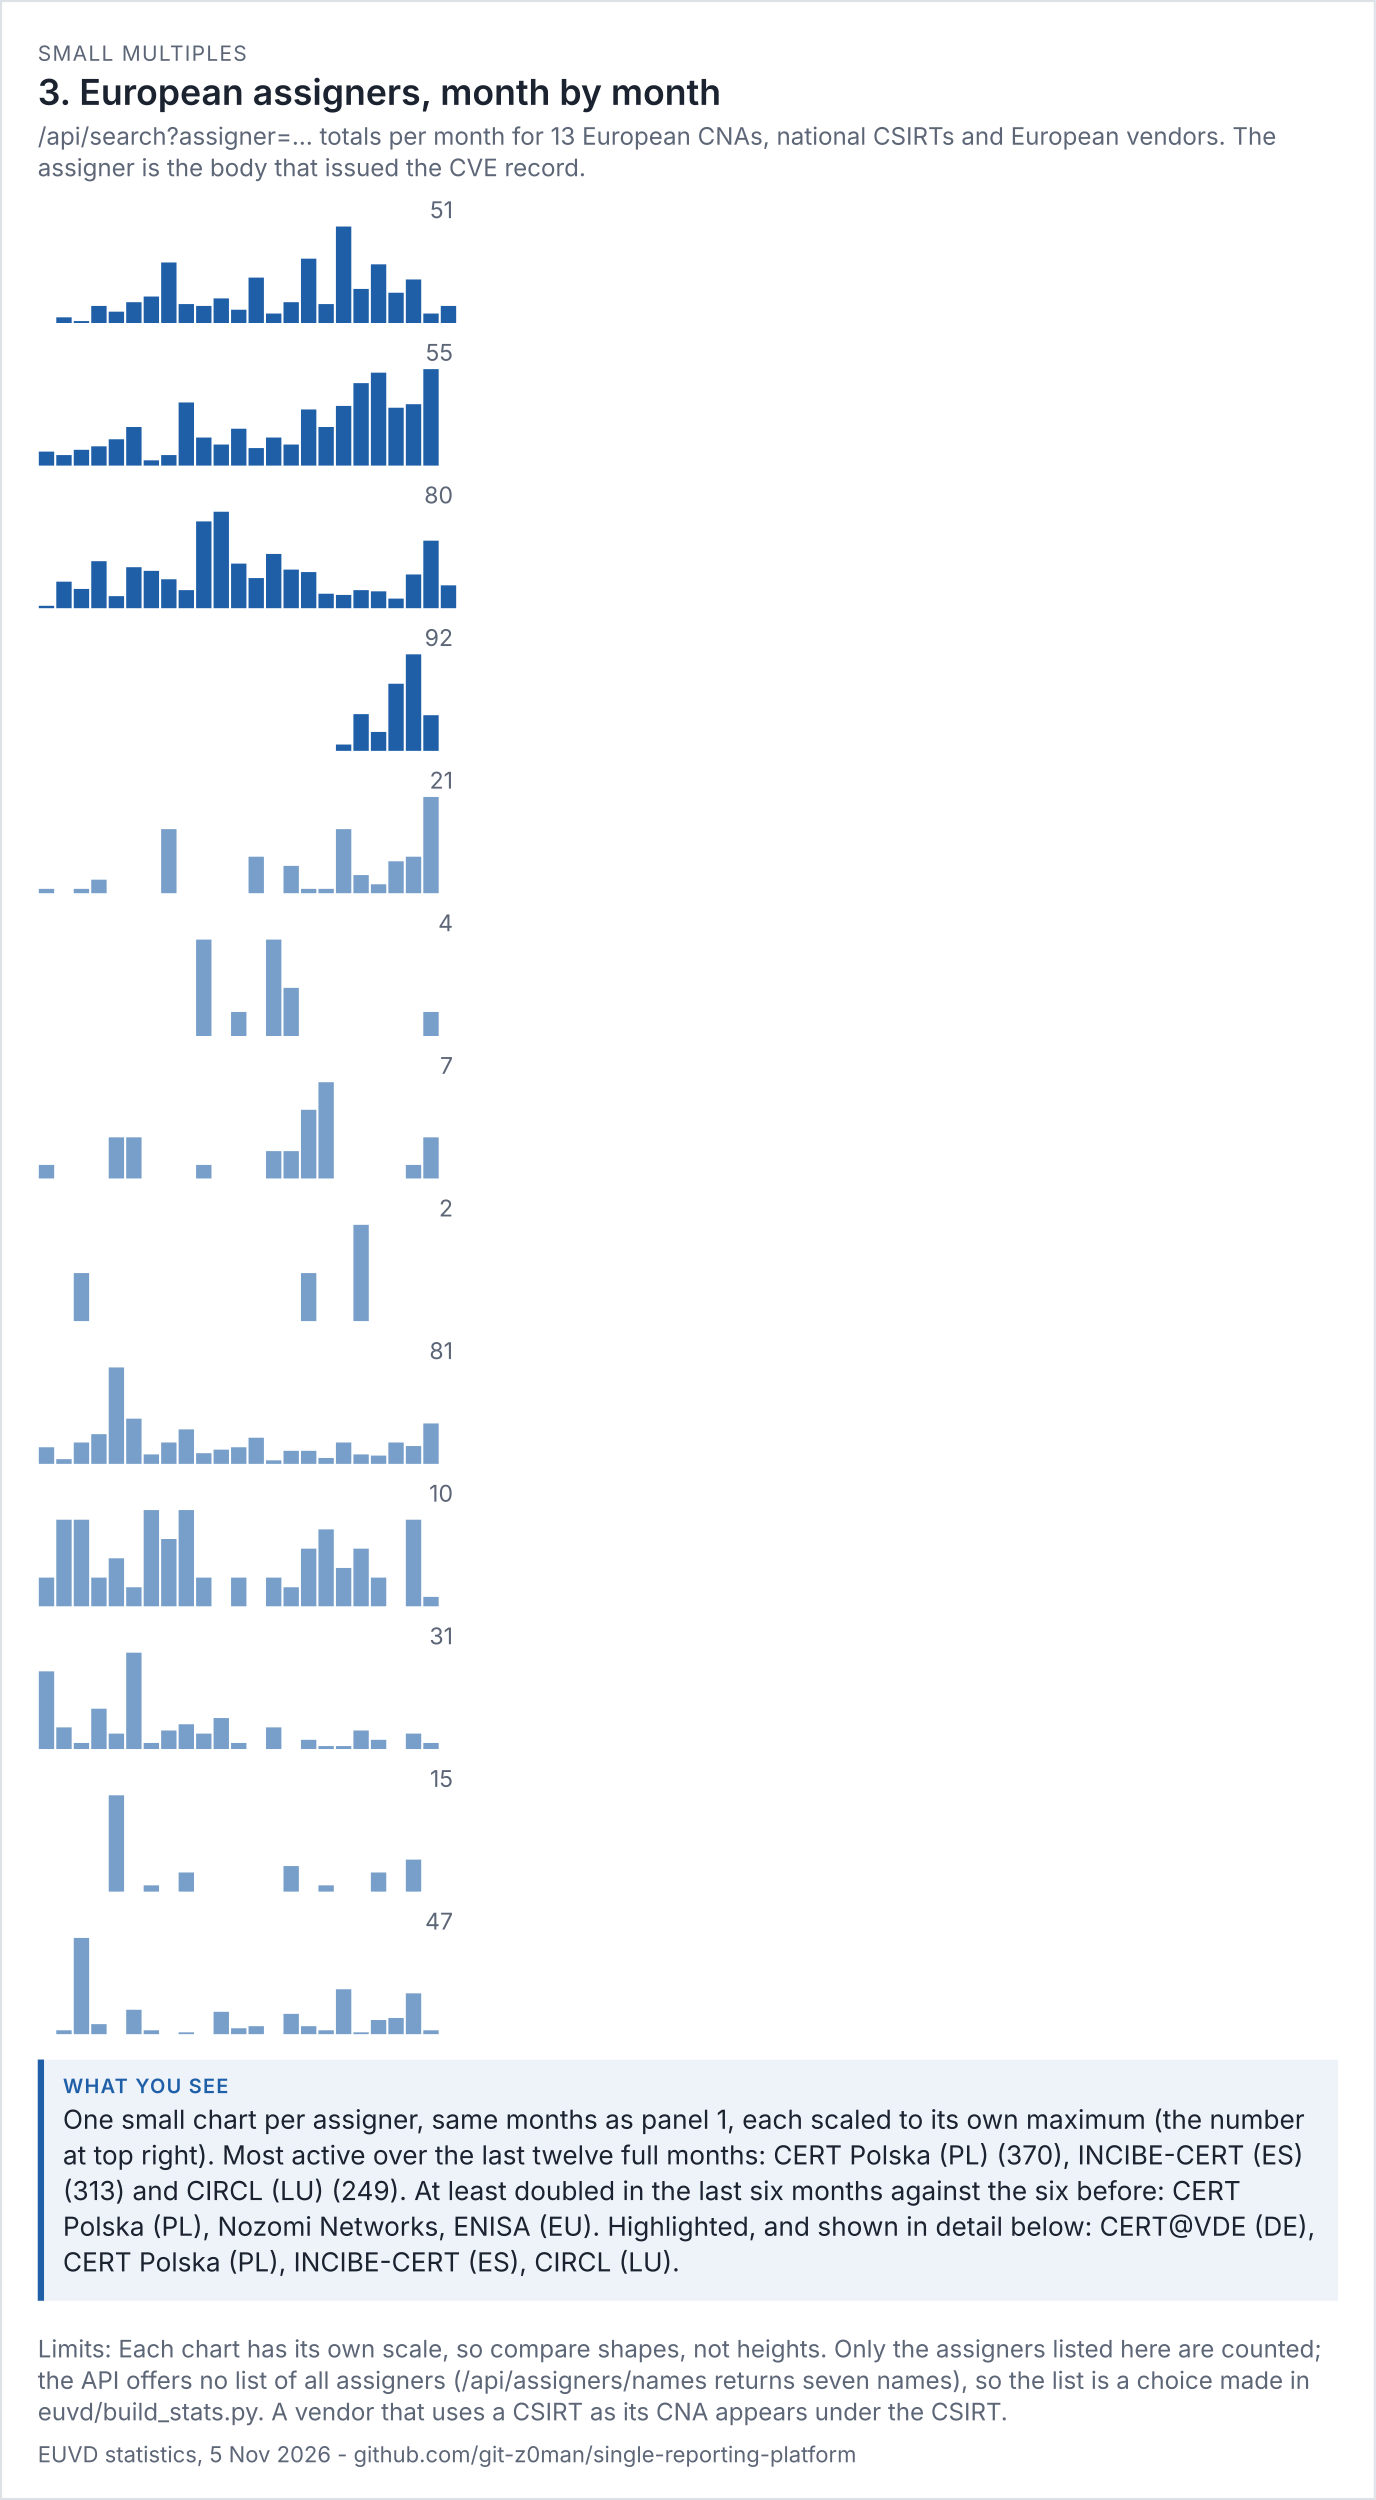
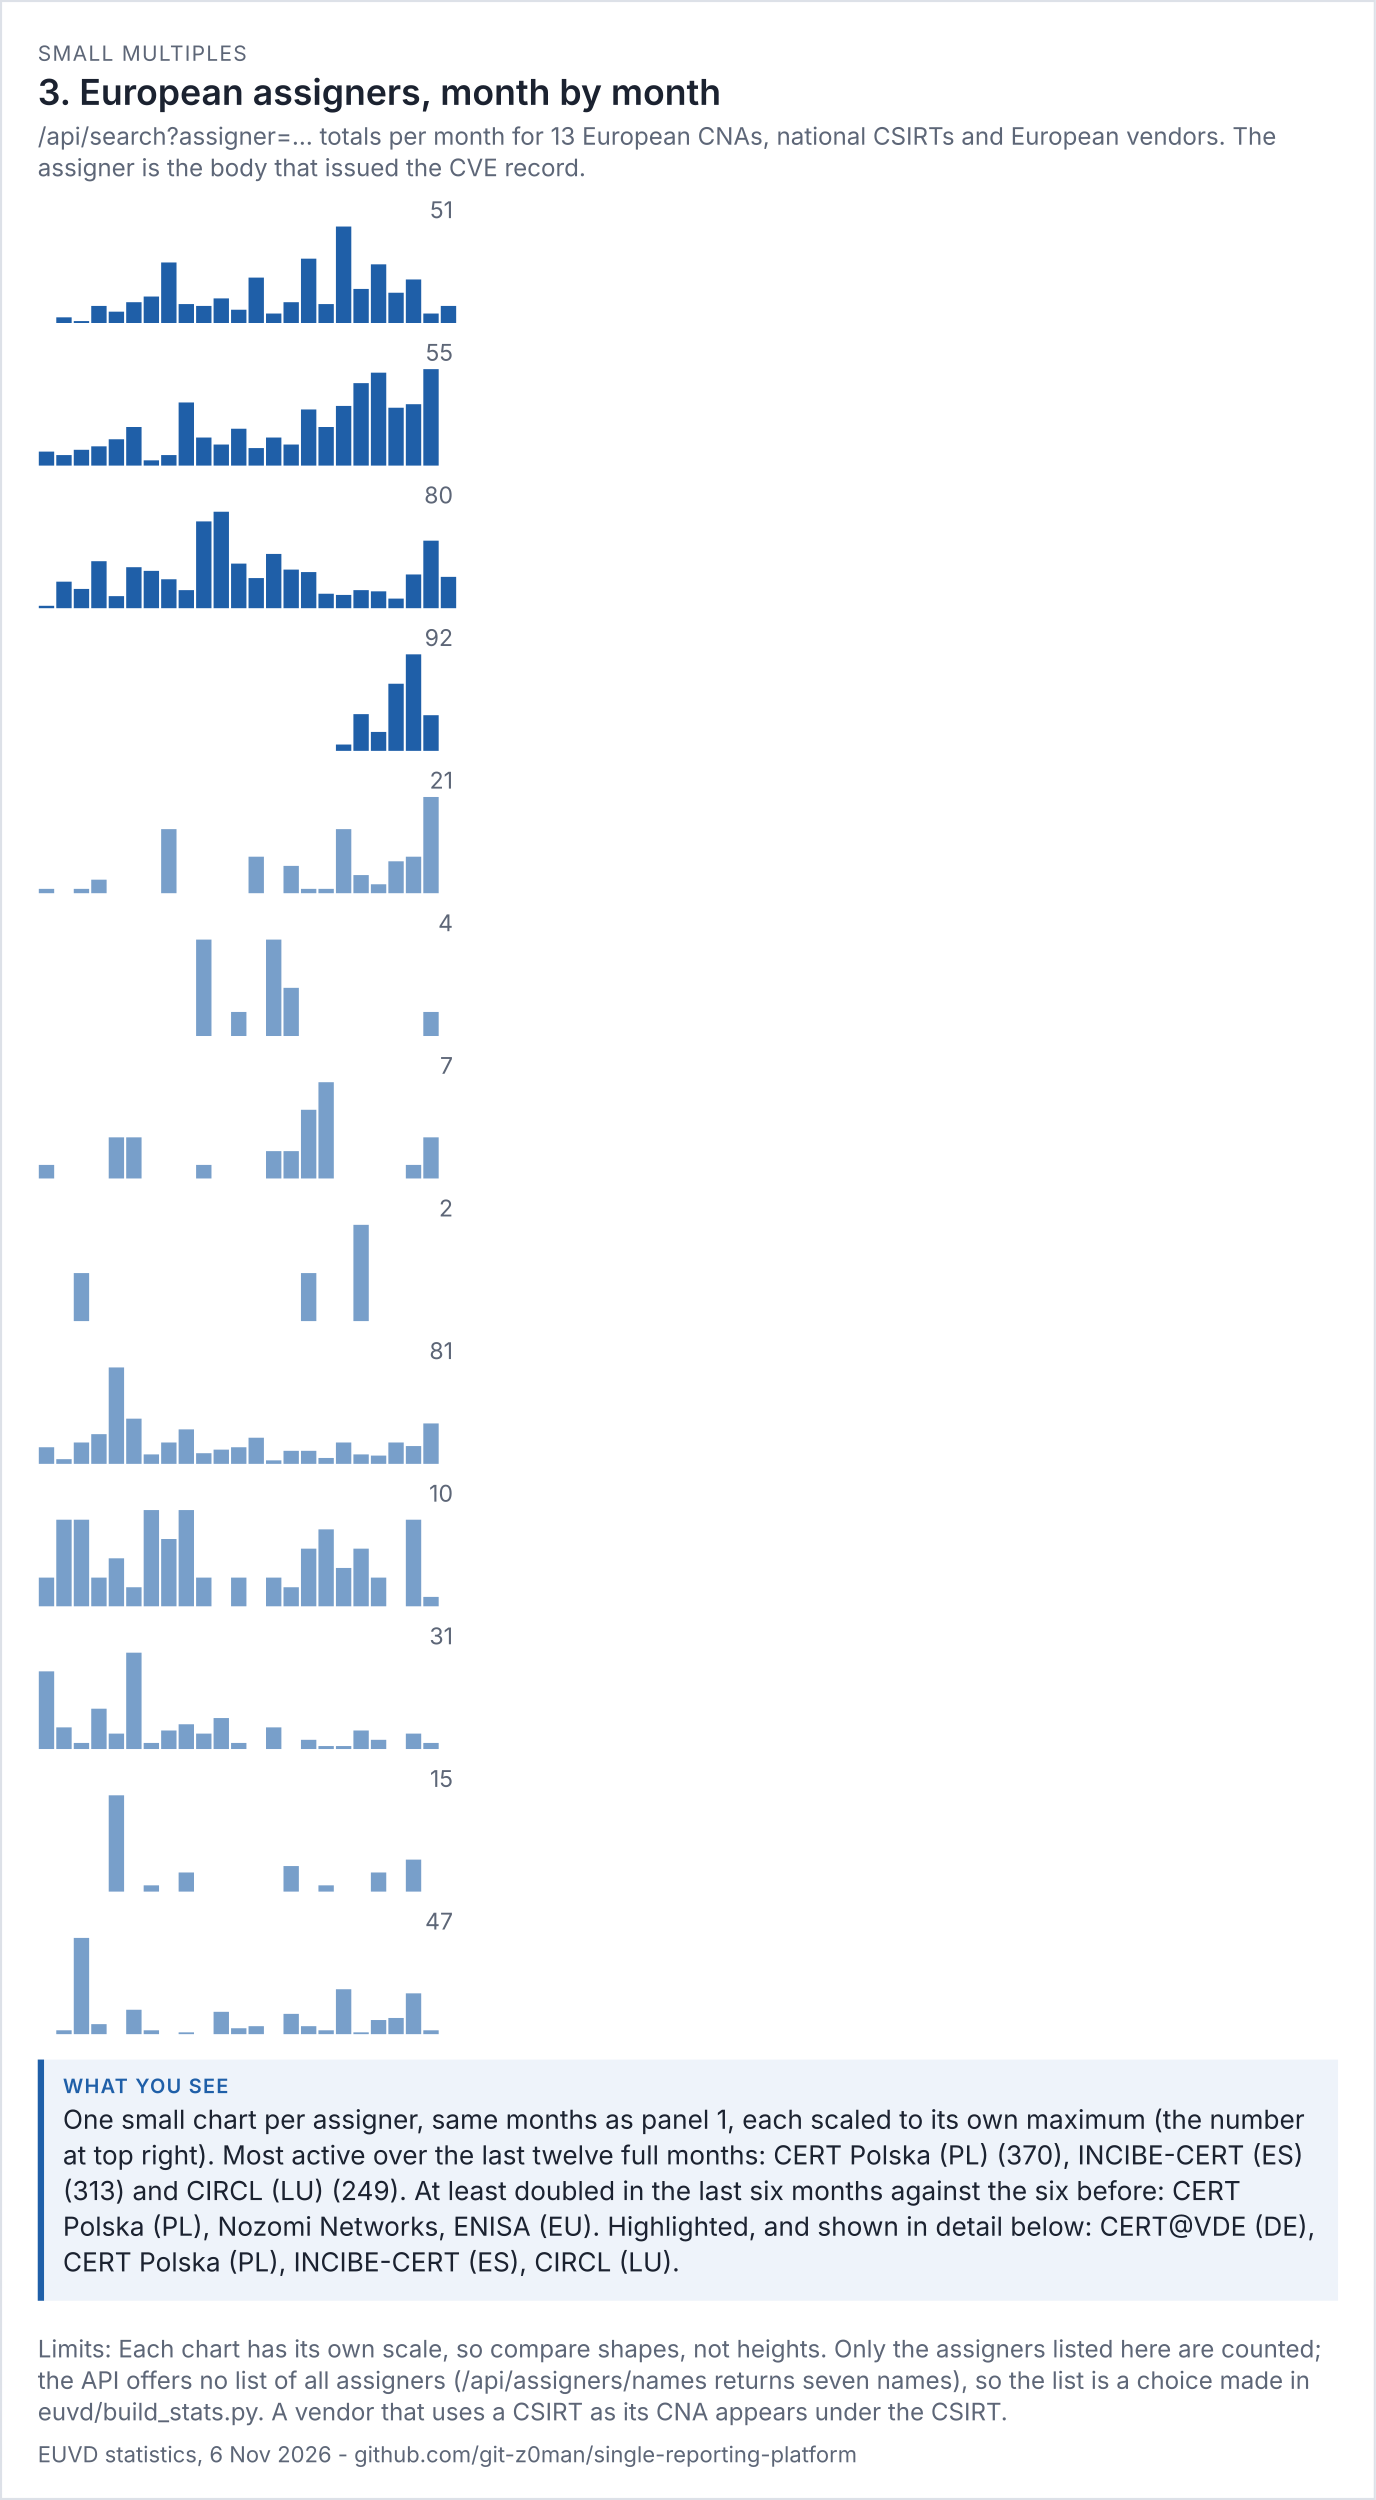
<svg xmlns="http://www.w3.org/2000/svg" viewBox="0 0 656 1192" width="656" height="1192" font-family="system-ui,-apple-system,'Segoe UI',sans-serif">
  <rect width="100%" height="100%" fill="#ffffff" />
  <rect x="0.5" y="0.5" width="655" height="1191" fill="none" stroke="#dde1e8" />
  <text x="18" y="29" font-size="10" letter-spacing="0.6" fill="#5d6677">SMALL MULTIPLES</text>
  <text x="18" y="50" font-size="17" fill="#1b2230" font-weight="600">3. European assigners, month by month</text>
  <text x="18" y="69" font-size="11.5" fill="#5d6677">/api/search?assigner=... totals per month for 13 European CNAs, national CSIRTs and European vendors. The</text>
  <text x="18" y="84" font-size="11.5" fill="#5d6677">assigner is the body that issued the CVE record.</text>
  <g transform="translate(18,94) scale(1)" font-size="11">
    <svg viewBox="0 0 200 60" role="img" width="200" height="60">
      <g>
        <text x="198" y="10" text-anchor="end" fill="rgb(93, 102, 119)">51</text>
        <rect x="0.5" y="60" width="7.333" height="0" fill="rgb(31, 95, 168)" opacity="1" />
        <rect x="8.833" y="57.294" width="7.333" height="2.706" fill="rgb(31, 95, 168)" opacity="1" />
        <rect x="17.167" y="59.098" width="7.333" height="0.902" fill="rgb(31, 95, 168)" opacity="1" />
        <rect x="25.5" y="51.882" width="7.333" height="8.118" fill="rgb(31, 95, 168)" opacity="1" />
        <rect x="33.833" y="54.588" width="7.333" height="5.412" fill="rgb(31, 95, 168)" opacity="1" />
        <rect x="42.167" y="50.078" width="7.333" height="9.922" fill="rgb(31, 95, 168)" opacity="1" />
        <rect x="50.5" y="47.373" width="7.333" height="12.627" fill="rgb(31, 95, 168)" opacity="1" />
        <rect x="58.833" y="31.137" width="7.333" height="28.863" fill="rgb(31, 95, 168)" opacity="1" />
        <rect x="67.167" y="50.98" width="7.333" height="9.02" fill="rgb(31, 95, 168)" opacity="1" />
        <rect x="75.5" y="51.882" width="7.333" height="8.118" fill="rgb(31, 95, 168)" opacity="1" />
        <rect x="83.833" y="48.275" width="7.333" height="11.725" fill="rgb(31, 95, 168)" opacity="1" />
        <rect x="92.167" y="53.686" width="7.333" height="6.314" fill="rgb(31, 95, 168)" opacity="1" />
        <rect x="100.5" y="38.353" width="7.333" height="21.647" fill="rgb(31, 95, 168)" opacity="1" />
        <rect x="108.833" y="55.49" width="7.333" height="4.51" fill="rgb(31, 95, 168)" opacity="1" />
        <rect x="117.167" y="50.078" width="7.333" height="9.922" fill="rgb(31, 95, 168)" opacity="1" />
        <rect x="125.5" y="29.333" width="7.333" height="30.667" fill="rgb(31, 95, 168)" opacity="1" />
        <rect x="133.833" y="50.98" width="7.333" height="9.02" fill="rgb(31, 95, 168)" opacity="1" />
        <rect x="142.167" y="14" width="7.333" height="46" fill="rgb(31, 95, 168)" opacity="1" />
        <rect x="150.5" y="43.765" width="7.333" height="16.235" fill="rgb(31, 95, 168)" opacity="1" />
        <rect x="158.833" y="32.039" width="7.333" height="27.961" fill="rgb(31, 95, 168)" opacity="1" />
        <rect x="167.167" y="45.569" width="7.333" height="14.431" fill="rgb(31, 95, 168)" opacity="1" />
        <rect x="175.5" y="39.255" width="7.333" height="20.745" fill="rgb(31, 95, 168)" opacity="1" />
        <rect x="183.833" y="55.49" width="7.333" height="4.51" fill="rgb(31, 95, 168)" opacity="1" />
        <rect x="192.167" y="51.882" width="7.333" height="8.118" fill="rgb(31, 95, 168)" opacity="1" />
      </g>
    </svg>
  </g>
  <g transform="translate(18,162) scale(1)" font-size="11">
    <svg viewBox="0 0 200 60" role="img" width="200" height="60">
      <g>
        <text x="198" y="10" text-anchor="end" fill="rgb(93, 102, 119)">55</text>
        <rect x="0.5" y="53.309" width="7.333" height="6.691" fill="rgb(31, 95, 168)" opacity="1" />
        <rect x="8.833" y="54.982" width="7.333" height="5.018" fill="rgb(31, 95, 168)" opacity="1" />
        <rect x="17.167" y="52.473" width="7.333" height="7.527" fill="rgb(31, 95, 168)" opacity="1" />
        <rect x="25.5" y="50.8" width="7.333" height="9.2" fill="rgb(31, 95, 168)" opacity="1" />
        <rect x="33.833" y="47.455" width="7.333" height="12.545" fill="rgb(31, 95, 168)" opacity="1" />
        <rect x="42.167" y="41.6" width="7.333" height="18.4" fill="rgb(31, 95, 168)" opacity="1" />
        <rect x="50.5" y="57.491" width="7.333" height="2.509" fill="rgb(31, 95, 168)" opacity="1" />
        <rect x="58.833" y="54.982" width="7.333" height="5.018" fill="rgb(31, 95, 168)" opacity="1" />
        <rect x="67.167" y="29.891" width="7.333" height="30.109" fill="rgb(31, 95, 168)" opacity="1" />
        <rect x="75.5" y="46.618" width="7.333" height="13.382" fill="rgb(31, 95, 168)" opacity="1" />
        <rect x="83.833" y="49.964" width="7.333" height="10.036" fill="rgb(31, 95, 168)" opacity="1" />
        <rect x="92.167" y="42.436" width="7.333" height="17.564" fill="rgb(31, 95, 168)" opacity="1" />
        <rect x="100.5" y="51.636" width="7.333" height="8.364" fill="rgb(31, 95, 168)" opacity="1" />
        <rect x="108.833" y="46.618" width="7.333" height="13.382" fill="rgb(31, 95, 168)" opacity="1" />
        <rect x="117.167" y="49.964" width="7.333" height="10.036" fill="rgb(31, 95, 168)" opacity="1" />
        <rect x="125.5" y="33.236" width="7.333" height="26.764" fill="rgb(31, 95, 168)" opacity="1" />
        <rect x="133.833" y="41.6" width="7.333" height="18.4" fill="rgb(31, 95, 168)" opacity="1" />
        <rect x="142.167" y="31.564" width="7.333" height="28.436" fill="rgb(31, 95, 168)" opacity="1" />
        <rect x="150.5" y="20.691" width="7.333" height="39.309" fill="rgb(31, 95, 168)" opacity="1" />
        <rect x="158.833" y="15.673" width="7.333" height="44.327" fill="rgb(31, 95, 168)" opacity="1" />
        <rect x="167.167" y="32.4" width="7.333" height="27.6" fill="rgb(31, 95, 168)" opacity="1" />
        <rect x="175.5" y="30.727" width="7.333" height="29.273" fill="rgb(31, 95, 168)" opacity="1" />
        <rect x="183.833" y="14" width="7.333" height="46" fill="rgb(31, 95, 168)" opacity="1" />
        <rect x="192.167" y="60" width="7.333" height="0" fill="rgb(31, 95, 168)" opacity="1" />
      </g>
    </svg>
  </g>
  <g transform="translate(18,230) scale(1)" font-size="11">
    <svg viewBox="0 0 200 60" role="img" width="200" height="60">
      <g>
        <text x="198" y="10" text-anchor="end" fill="rgb(93, 102, 119)">80</text>
        <rect x="0.5" y="58.85" width="7.333" height="1.15" fill="rgb(31, 95, 168)" opacity="1" />
        <rect x="8.833" y="47.35" width="7.333" height="12.65" fill="rgb(31, 95, 168)" opacity="1" />
        <rect x="17.167" y="50.8" width="7.333" height="9.2" fill="rgb(31, 95, 168)" opacity="1" />
        <rect x="25.5" y="37.575" width="7.333" height="22.425" fill="rgb(31, 95, 168)" opacity="1" />
        <rect x="33.833" y="54.25" width="7.333" height="5.75" fill="rgb(31, 95, 168)" opacity="1" />
        <rect x="42.167" y="40.45" width="7.333" height="19.55" fill="rgb(31, 95, 168)" opacity="1" />
        <rect x="50.5" y="42.175" width="7.333" height="17.825" fill="rgb(31, 95, 168)" opacity="1" />
        <rect x="58.833" y="46.2" width="7.333" height="13.8" fill="rgb(31, 95, 168)" opacity="1" />
        <rect x="67.167" y="51.375" width="7.333" height="8.625" fill="rgb(31, 95, 168)" opacity="1" />
        <rect x="75.5" y="18.6" width="7.333" height="41.4" fill="rgb(31, 95, 168)" opacity="1" />
        <rect x="83.833" y="14" width="7.333" height="46" fill="rgb(31, 95, 168)" opacity="1" />
        <rect x="92.167" y="38.725" width="7.333" height="21.275" fill="rgb(31, 95, 168)" opacity="1" />
        <rect x="100.5" y="45.625" width="7.333" height="14.375" fill="rgb(31, 95, 168)" opacity="1" />
        <rect x="108.833" y="34.125" width="7.333" height="25.875" fill="rgb(31, 95, 168)" opacity="1" />
        <rect x="117.167" y="41.6" width="7.333" height="18.4" fill="rgb(31, 95, 168)" opacity="1" />
        <rect x="125.5" y="42.75" width="7.333" height="17.25" fill="rgb(31, 95, 168)" opacity="1" />
        <rect x="133.833" y="53.1" width="7.333" height="6.9" fill="rgb(31, 95, 168)" opacity="1" />
        <rect x="142.167" y="53.675" width="7.333" height="6.325" fill="rgb(31, 95, 168)" opacity="1" />
        <rect x="150.5" y="51.375" width="7.333" height="8.625" fill="rgb(31, 95, 168)" opacity="1" />
        <rect x="158.833" y="51.95" width="7.333" height="8.05" fill="rgb(31, 95, 168)" opacity="1" />
        <rect x="167.167" y="55.4" width="7.333" height="4.6" fill="rgb(31, 95, 168)" opacity="1" />
        <rect x="175.5" y="43.9" width="7.333" height="16.1" fill="rgb(31, 95, 168)" opacity="1" />
        <rect x="183.833" y="27.8" width="7.333" height="32.2" fill="rgb(31, 95, 168)" opacity="1" />
-         <rect x="192.167" y="49.075" width="7.333" height="10.925" fill="rgb(31, 95, 168)" opacity="1" />
+         <rect x="192.167" y="45.05" width="7.333" height="14.95" fill="rgb(31, 95, 168)" opacity="1" />
      </g>
    </svg>
  </g>
  <g transform="translate(18,298) scale(1)" font-size="11">
    <svg viewBox="0 0 200 60" role="img" width="200" height="60">
      <g>
        <text x="198" y="10" text-anchor="end" fill="rgb(93, 102, 119)">92</text>
        <rect x="0.5" y="60" width="7.333" height="0" fill="rgb(31, 95, 168)" opacity="1" />
        <rect x="8.833" y="60" width="7.333" height="0" fill="rgb(31, 95, 168)" opacity="1" />
        <rect x="17.167" y="60" width="7.333" height="0" fill="rgb(31, 95, 168)" opacity="1" />
        <rect x="25.5" y="60" width="7.333" height="0" fill="rgb(31, 95, 168)" opacity="1" />
        <rect x="33.833" y="60" width="7.333" height="0" fill="rgb(31, 95, 168)" opacity="1" />
        <rect x="42.167" y="60" width="7.333" height="0" fill="rgb(31, 95, 168)" opacity="1" />
        <rect x="50.5" y="60" width="7.333" height="0" fill="rgb(31, 95, 168)" opacity="1" />
        <rect x="58.833" y="60" width="7.333" height="0" fill="rgb(31, 95, 168)" opacity="1" />
        <rect x="67.167" y="60" width="7.333" height="0" fill="rgb(31, 95, 168)" opacity="1" />
        <rect x="75.5" y="60" width="7.333" height="0" fill="rgb(31, 95, 168)" opacity="1" />
        <rect x="83.833" y="60" width="7.333" height="0" fill="rgb(31, 95, 168)" opacity="1" />
        <rect x="92.167" y="60" width="7.333" height="0" fill="rgb(31, 95, 168)" opacity="1" />
        <rect x="100.5" y="60" width="7.333" height="0" fill="rgb(31, 95, 168)" opacity="1" />
        <rect x="108.833" y="60" width="7.333" height="0" fill="rgb(31, 95, 168)" opacity="1" />
        <rect x="117.167" y="60" width="7.333" height="0" fill="rgb(31, 95, 168)" opacity="1" />
        <rect x="125.5" y="60" width="7.333" height="0" fill="rgb(31, 95, 168)" opacity="1" />
        <rect x="133.833" y="60" width="7.333" height="0" fill="rgb(31, 95, 168)" opacity="1" />
        <rect x="142.167" y="57" width="7.333" height="3" fill="rgb(31, 95, 168)" opacity="1" />
        <rect x="150.5" y="42.5" width="7.333" height="17.5" fill="rgb(31, 95, 168)" opacity="1" />
        <rect x="158.833" y="51" width="7.333" height="9" fill="rgb(31, 95, 168)" opacity="1" />
        <rect x="167.167" y="28" width="7.333" height="32" fill="rgb(31, 95, 168)" opacity="1" />
        <rect x="175.5" y="14" width="7.333" height="46" fill="rgb(31, 95, 168)" opacity="1" />
        <rect x="183.833" y="43" width="7.333" height="17" fill="rgb(31, 95, 168)" opacity="1" />
        <rect x="192.167" y="60" width="7.333" height="0" fill="rgb(31, 95, 168)" opacity="1" />
      </g>
    </svg>
  </g>
  <g transform="translate(18,366) scale(1)" font-size="11">
    <svg viewBox="0 0 200 60" role="img" width="200" height="60">
      <g>
        <text x="198" y="10" text-anchor="end" fill="rgb(93, 102, 119)">21</text>
        <rect x="0.5" y="57.81" width="7.333" height="2.19" fill="rgb(75, 127, 184)" opacity="0.75" />
        <rect x="8.833" y="60" width="7.333" height="0" fill="rgb(75, 127, 184)" opacity="0.75" />
        <rect x="17.167" y="57.81" width="7.333" height="2.19" fill="rgb(75, 127, 184)" opacity="0.75" />
        <rect x="25.5" y="53.429" width="7.333" height="6.571" fill="rgb(75, 127, 184)" opacity="0.75" />
        <rect x="33.833" y="60" width="7.333" height="0" fill="rgb(75, 127, 184)" opacity="0.75" />
        <rect x="42.167" y="60" width="7.333" height="0" fill="rgb(75, 127, 184)" opacity="0.75" />
        <rect x="50.5" y="60" width="7.333" height="0" fill="rgb(75, 127, 184)" opacity="0.75" />
        <rect x="58.833" y="29.333" width="7.333" height="30.667" fill="rgb(75, 127, 184)" opacity="0.75" />
        <rect x="67.167" y="60" width="7.333" height="0" fill="rgb(75, 127, 184)" opacity="0.75" />
        <rect x="75.5" y="60" width="7.333" height="0" fill="rgb(75, 127, 184)" opacity="0.75" />
        <rect x="83.833" y="60" width="7.333" height="0" fill="rgb(75, 127, 184)" opacity="0.75" />
        <rect x="92.167" y="60" width="7.333" height="0" fill="rgb(75, 127, 184)" opacity="0.75" />
        <rect x="100.5" y="42.476" width="7.333" height="17.524" fill="rgb(75, 127, 184)" opacity="0.75" />
        <rect x="108.833" y="60" width="7.333" height="0" fill="rgb(75, 127, 184)" opacity="0.75" />
        <rect x="117.167" y="46.857" width="7.333" height="13.143" fill="rgb(75, 127, 184)" opacity="0.75" />
        <rect x="125.5" y="57.81" width="7.333" height="2.19" fill="rgb(75, 127, 184)" opacity="0.75" />
        <rect x="133.833" y="57.81" width="7.333" height="2.19" fill="rgb(75, 127, 184)" opacity="0.75" />
        <rect x="142.167" y="29.333" width="7.333" height="30.667" fill="rgb(75, 127, 184)" opacity="0.75" />
        <rect x="150.5" y="51.238" width="7.333" height="8.762" fill="rgb(75, 127, 184)" opacity="0.75" />
        <rect x="158.833" y="55.619" width="7.333" height="4.381" fill="rgb(75, 127, 184)" opacity="0.75" />
        <rect x="167.167" y="44.667" width="7.333" height="15.333" fill="rgb(75, 127, 184)" opacity="0.75" />
        <rect x="175.5" y="42.476" width="7.333" height="17.524" fill="rgb(75, 127, 184)" opacity="0.75" />
        <rect x="183.833" y="14" width="7.333" height="46" fill="rgb(75, 127, 184)" opacity="0.75" />
        <rect x="192.167" y="60" width="7.333" height="0" fill="rgb(75, 127, 184)" opacity="0.75" />
      </g>
    </svg>
  </g>
  <g transform="translate(18,434) scale(1)" font-size="11">
    <svg viewBox="0 0 200 60" role="img" width="200" height="60">
      <g>
        <text x="198" y="10" text-anchor="end" fill="rgb(93, 102, 119)">4</text>
        <rect x="0.5" y="60" width="7.333" height="0" fill="rgb(75, 127, 184)" opacity="0.75" />
        <rect x="8.833" y="60" width="7.333" height="0" fill="rgb(75, 127, 184)" opacity="0.75" />
        <rect x="17.167" y="60" width="7.333" height="0" fill="rgb(75, 127, 184)" opacity="0.75" />
        <rect x="25.5" y="60" width="7.333" height="0" fill="rgb(75, 127, 184)" opacity="0.75" />
        <rect x="33.833" y="60" width="7.333" height="0" fill="rgb(75, 127, 184)" opacity="0.75" />
        <rect x="42.167" y="60" width="7.333" height="0" fill="rgb(75, 127, 184)" opacity="0.75" />
        <rect x="50.5" y="60" width="7.333" height="0" fill="rgb(75, 127, 184)" opacity="0.75" />
        <rect x="58.833" y="60" width="7.333" height="0" fill="rgb(75, 127, 184)" opacity="0.75" />
        <rect x="67.167" y="60" width="7.333" height="0" fill="rgb(75, 127, 184)" opacity="0.75" />
        <rect x="75.5" y="14" width="7.333" height="46" fill="rgb(75, 127, 184)" opacity="0.75" />
        <rect x="83.833" y="60" width="7.333" height="0" fill="rgb(75, 127, 184)" opacity="0.75" />
        <rect x="92.167" y="48.5" width="7.333" height="11.5" fill="rgb(75, 127, 184)" opacity="0.75" />
        <rect x="100.5" y="60" width="7.333" height="0" fill="rgb(75, 127, 184)" opacity="0.75" />
        <rect x="108.833" y="14" width="7.333" height="46" fill="rgb(75, 127, 184)" opacity="0.75" />
        <rect x="117.167" y="37" width="7.333" height="23" fill="rgb(75, 127, 184)" opacity="0.75" />
        <rect x="125.5" y="60" width="7.333" height="0" fill="rgb(75, 127, 184)" opacity="0.75" />
        <rect x="133.833" y="60" width="7.333" height="0" fill="rgb(75, 127, 184)" opacity="0.75" />
        <rect x="142.167" y="60" width="7.333" height="0" fill="rgb(75, 127, 184)" opacity="0.75" />
        <rect x="150.5" y="60" width="7.333" height="0" fill="rgb(75, 127, 184)" opacity="0.75" />
        <rect x="158.833" y="60" width="7.333" height="0" fill="rgb(75, 127, 184)" opacity="0.75" />
        <rect x="167.167" y="60" width="7.333" height="0" fill="rgb(75, 127, 184)" opacity="0.75" />
        <rect x="175.5" y="60" width="7.333" height="0" fill="rgb(75, 127, 184)" opacity="0.75" />
        <rect x="183.833" y="48.5" width="7.333" height="11.5" fill="rgb(75, 127, 184)" opacity="0.75" />
        <rect x="192.167" y="60" width="7.333" height="0" fill="rgb(75, 127, 184)" opacity="0.75" />
      </g>
    </svg>
  </g>
  <g transform="translate(18,502) scale(1)" font-size="11">
    <svg viewBox="0 0 200 60" role="img" width="200" height="60">
      <g>
        <text x="198" y="10" text-anchor="end" fill="rgb(93, 102, 119)">7</text>
        <rect x="0.5" y="53.429" width="7.333" height="6.571" fill="rgb(75, 127, 184)" opacity="0.75" />
        <rect x="8.833" y="60" width="7.333" height="0" fill="rgb(75, 127, 184)" opacity="0.75" />
        <rect x="17.167" y="60" width="7.333" height="0" fill="rgb(75, 127, 184)" opacity="0.75" />
        <rect x="25.5" y="60" width="7.333" height="0" fill="rgb(75, 127, 184)" opacity="0.75" />
        <rect x="33.833" y="40.286" width="7.333" height="19.714" fill="rgb(75, 127, 184)" opacity="0.75" />
        <rect x="42.167" y="40.286" width="7.333" height="19.714" fill="rgb(75, 127, 184)" opacity="0.75" />
        <rect x="50.5" y="60" width="7.333" height="0" fill="rgb(75, 127, 184)" opacity="0.75" />
        <rect x="58.833" y="60" width="7.333" height="0" fill="rgb(75, 127, 184)" opacity="0.75" />
        <rect x="67.167" y="60" width="7.333" height="0" fill="rgb(75, 127, 184)" opacity="0.75" />
        <rect x="75.5" y="53.429" width="7.333" height="6.571" fill="rgb(75, 127, 184)" opacity="0.75" />
        <rect x="83.833" y="60" width="7.333" height="0" fill="rgb(75, 127, 184)" opacity="0.75" />
        <rect x="92.167" y="60" width="7.333" height="0" fill="rgb(75, 127, 184)" opacity="0.75" />
        <rect x="100.5" y="60" width="7.333" height="0" fill="rgb(75, 127, 184)" opacity="0.75" />
        <rect x="108.833" y="46.857" width="7.333" height="13.143" fill="rgb(75, 127, 184)" opacity="0.75" />
        <rect x="117.167" y="46.857" width="7.333" height="13.143" fill="rgb(75, 127, 184)" opacity="0.75" />
        <rect x="125.5" y="27.143" width="7.333" height="32.857" fill="rgb(75, 127, 184)" opacity="0.75" />
        <rect x="133.833" y="14" width="7.333" height="46" fill="rgb(75, 127, 184)" opacity="0.75" />
        <rect x="142.167" y="60" width="7.333" height="0" fill="rgb(75, 127, 184)" opacity="0.75" />
        <rect x="150.5" y="60" width="7.333" height="0" fill="rgb(75, 127, 184)" opacity="0.75" />
        <rect x="158.833" y="60" width="7.333" height="0" fill="rgb(75, 127, 184)" opacity="0.75" />
        <rect x="167.167" y="60" width="7.333" height="0" fill="rgb(75, 127, 184)" opacity="0.75" />
        <rect x="175.5" y="53.429" width="7.333" height="6.571" fill="rgb(75, 127, 184)" opacity="0.75" />
        <rect x="183.833" y="40.286" width="7.333" height="19.714" fill="rgb(75, 127, 184)" opacity="0.75" />
        <rect x="192.167" y="60" width="7.333" height="0" fill="rgb(75, 127, 184)" opacity="0.75" />
      </g>
    </svg>
  </g>
  <g transform="translate(18,570) scale(1)" font-size="11">
    <svg viewBox="0 0 200 60" role="img" width="200" height="60">
      <g>
        <text x="198" y="10" text-anchor="end" fill="rgb(93, 102, 119)">2</text>
        <rect x="0.5" y="60" width="7.333" height="0" fill="rgb(75, 127, 184)" opacity="0.75" />
        <rect x="8.833" y="60" width="7.333" height="0" fill="rgb(75, 127, 184)" opacity="0.75" />
        <rect x="17.167" y="37" width="7.333" height="23" fill="rgb(75, 127, 184)" opacity="0.75" />
        <rect x="25.5" y="60" width="7.333" height="0" fill="rgb(75, 127, 184)" opacity="0.75" />
        <rect x="33.833" y="60" width="7.333" height="0" fill="rgb(75, 127, 184)" opacity="0.75" />
        <rect x="42.167" y="60" width="7.333" height="0" fill="rgb(75, 127, 184)" opacity="0.75" />
        <rect x="50.5" y="60" width="7.333" height="0" fill="rgb(75, 127, 184)" opacity="0.75" />
        <rect x="58.833" y="60" width="7.333" height="0" fill="rgb(75, 127, 184)" opacity="0.75" />
        <rect x="67.167" y="60" width="7.333" height="0" fill="rgb(75, 127, 184)" opacity="0.75" />
        <rect x="75.5" y="60" width="7.333" height="0" fill="rgb(75, 127, 184)" opacity="0.75" />
        <rect x="83.833" y="60" width="7.333" height="0" fill="rgb(75, 127, 184)" opacity="0.75" />
        <rect x="92.167" y="60" width="7.333" height="0" fill="rgb(75, 127, 184)" opacity="0.75" />
        <rect x="100.5" y="60" width="7.333" height="0" fill="rgb(75, 127, 184)" opacity="0.75" />
        <rect x="108.833" y="60" width="7.333" height="0" fill="rgb(75, 127, 184)" opacity="0.75" />
        <rect x="117.167" y="60" width="7.333" height="0" fill="rgb(75, 127, 184)" opacity="0.75" />
        <rect x="125.5" y="37" width="7.333" height="23" fill="rgb(75, 127, 184)" opacity="0.75" />
        <rect x="133.833" y="60" width="7.333" height="0" fill="rgb(75, 127, 184)" opacity="0.75" />
        <rect x="142.167" y="60" width="7.333" height="0" fill="rgb(75, 127, 184)" opacity="0.75" />
        <rect x="150.5" y="14" width="7.333" height="46" fill="rgb(75, 127, 184)" opacity="0.75" />
        <rect x="158.833" y="60" width="7.333" height="0" fill="rgb(75, 127, 184)" opacity="0.75" />
        <rect x="167.167" y="60" width="7.333" height="0" fill="rgb(75, 127, 184)" opacity="0.75" />
        <rect x="175.5" y="60" width="7.333" height="0" fill="rgb(75, 127, 184)" opacity="0.75" />
        <rect x="183.833" y="60" width="7.333" height="0" fill="rgb(75, 127, 184)" opacity="0.75" />
        <rect x="192.167" y="60" width="7.333" height="0" fill="rgb(75, 127, 184)" opacity="0.75" />
      </g>
    </svg>
  </g>
  <g transform="translate(18,638) scale(1)" font-size="11">
    <svg viewBox="0 0 200 60" role="img" width="200" height="60">
      <g>
        <text x="198" y="10" text-anchor="end" fill="rgb(93, 102, 119)">81</text>
        <rect x="0.5" y="52.049" width="7.333" height="7.951" fill="rgb(75, 127, 184)" opacity="0.75" />
        <rect x="8.833" y="57.728" width="7.333" height="2.272" fill="rgb(75, 127, 184)" opacity="0.75" />
        <rect x="17.167" y="49.778" width="7.333" height="10.222" fill="rgb(75, 127, 184)" opacity="0.75" />
        <rect x="25.5" y="45.802" width="7.333" height="14.198" fill="rgb(75, 127, 184)" opacity="0.75" />
        <rect x="33.833" y="14" width="7.333" height="46" fill="rgb(75, 127, 184)" opacity="0.75" />
        <rect x="42.167" y="38.42" width="7.333" height="21.58" fill="rgb(75, 127, 184)" opacity="0.75" />
        <rect x="50.5" y="55.457" width="7.333" height="4.543" fill="rgb(75, 127, 184)" opacity="0.75" />
        <rect x="58.833" y="49.778" width="7.333" height="10.222" fill="rgb(75, 127, 184)" opacity="0.75" />
        <rect x="67.167" y="43.531" width="7.333" height="16.469" fill="rgb(75, 127, 184)" opacity="0.75" />
        <rect x="75.5" y="54.889" width="7.333" height="5.111" fill="rgb(75, 127, 184)" opacity="0.75" />
        <rect x="83.833" y="53.185" width="7.333" height="6.815" fill="rgb(75, 127, 184)" opacity="0.75" />
        <rect x="92.167" y="52.049" width="7.333" height="7.951" fill="rgb(75, 127, 184)" opacity="0.75" />
        <rect x="100.5" y="47.506" width="7.333" height="12.494" fill="rgb(75, 127, 184)" opacity="0.75" />
        <rect x="108.833" y="58.296" width="7.333" height="1.704" fill="rgb(75, 127, 184)" opacity="0.75" />
        <rect x="117.167" y="53.753" width="7.333" height="6.247" fill="rgb(75, 127, 184)" opacity="0.75" />
        <rect x="125.5" y="53.753" width="7.333" height="6.247" fill="rgb(75, 127, 184)" opacity="0.75" />
        <rect x="133.833" y="57.16" width="7.333" height="2.84" fill="rgb(75, 127, 184)" opacity="0.75" />
        <rect x="142.167" y="49.778" width="7.333" height="10.222" fill="rgb(75, 127, 184)" opacity="0.75" />
        <rect x="150.5" y="55.457" width="7.333" height="4.543" fill="rgb(75, 127, 184)" opacity="0.75" />
        <rect x="158.833" y="56.025" width="7.333" height="3.975" fill="rgb(75, 127, 184)" opacity="0.75" />
        <rect x="167.167" y="49.778" width="7.333" height="10.222" fill="rgb(75, 127, 184)" opacity="0.75" />
        <rect x="175.5" y="51.481" width="7.333" height="8.519" fill="rgb(75, 127, 184)" opacity="0.75" />
        <rect x="183.833" y="40.691" width="7.333" height="19.309" fill="rgb(75, 127, 184)" opacity="0.75" />
        <rect x="192.167" y="60" width="7.333" height="0" fill="rgb(75, 127, 184)" opacity="0.75" />
      </g>
    </svg>
  </g>
  <g transform="translate(18,706) scale(1)" font-size="11">
    <svg viewBox="0 0 200 60" role="img" width="200" height="60">
      <g>
        <text x="198" y="10" text-anchor="end" fill="rgb(93, 102, 119)">10</text>
        <rect x="0.5" y="46.2" width="7.333" height="13.8" fill="rgb(75, 127, 184)" opacity="0.75" />
        <rect x="8.833" y="18.6" width="7.333" height="41.4" fill="rgb(75, 127, 184)" opacity="0.75" />
        <rect x="17.167" y="18.6" width="7.333" height="41.4" fill="rgb(75, 127, 184)" opacity="0.75" />
        <rect x="25.5" y="46.2" width="7.333" height="13.8" fill="rgb(75, 127, 184)" opacity="0.75" />
        <rect x="33.833" y="37" width="7.333" height="23" fill="rgb(75, 127, 184)" opacity="0.75" />
        <rect x="42.167" y="50.8" width="7.333" height="9.2" fill="rgb(75, 127, 184)" opacity="0.75" />
        <rect x="50.5" y="14" width="7.333" height="46" fill="rgb(75, 127, 184)" opacity="0.75" />
        <rect x="58.833" y="27.8" width="7.333" height="32.2" fill="rgb(75, 127, 184)" opacity="0.75" />
        <rect x="67.167" y="14" width="7.333" height="46" fill="rgb(75, 127, 184)" opacity="0.75" />
        <rect x="75.5" y="46.2" width="7.333" height="13.8" fill="rgb(75, 127, 184)" opacity="0.75" />
        <rect x="83.833" y="60" width="7.333" height="0" fill="rgb(75, 127, 184)" opacity="0.75" />
        <rect x="92.167" y="46.2" width="7.333" height="13.8" fill="rgb(75, 127, 184)" opacity="0.75" />
        <rect x="100.5" y="60" width="7.333" height="0" fill="rgb(75, 127, 184)" opacity="0.75" />
        <rect x="108.833" y="46.2" width="7.333" height="13.8" fill="rgb(75, 127, 184)" opacity="0.75" />
        <rect x="117.167" y="50.8" width="7.333" height="9.2" fill="rgb(75, 127, 184)" opacity="0.75" />
        <rect x="125.5" y="32.4" width="7.333" height="27.6" fill="rgb(75, 127, 184)" opacity="0.75" />
        <rect x="133.833" y="23.2" width="7.333" height="36.8" fill="rgb(75, 127, 184)" opacity="0.75" />
        <rect x="142.167" y="41.6" width="7.333" height="18.4" fill="rgb(75, 127, 184)" opacity="0.75" />
        <rect x="150.5" y="32.4" width="7.333" height="27.6" fill="rgb(75, 127, 184)" opacity="0.75" />
        <rect x="158.833" y="46.2" width="7.333" height="13.8" fill="rgb(75, 127, 184)" opacity="0.75" />
        <rect x="167.167" y="60" width="7.333" height="0" fill="rgb(75, 127, 184)" opacity="0.75" />
        <rect x="175.5" y="18.6" width="7.333" height="41.4" fill="rgb(75, 127, 184)" opacity="0.75" />
        <rect x="183.833" y="55.4" width="7.333" height="4.6" fill="rgb(75, 127, 184)" opacity="0.75" />
        <rect x="192.167" y="60" width="7.333" height="0" fill="rgb(75, 127, 184)" opacity="0.75" />
      </g>
    </svg>
  </g>
  <g transform="translate(18,774) scale(1)" font-size="11">
    <svg viewBox="0 0 200 60" role="img" width="200" height="60">
      <g>
        <text x="198" y="10" text-anchor="end" fill="rgb(93, 102, 119)">31</text>
        <rect x="0.5" y="22.903" width="7.333" height="37.097" fill="rgb(75, 127, 184)" opacity="0.75" />
        <rect x="8.833" y="49.613" width="7.333" height="10.387" fill="rgb(75, 127, 184)" opacity="0.75" />
        <rect x="17.167" y="57.032" width="7.333" height="2.968" fill="rgb(75, 127, 184)" opacity="0.75" />
        <rect x="25.5" y="40.71" width="7.333" height="19.29" fill="rgb(75, 127, 184)" opacity="0.75" />
        <rect x="33.833" y="52.581" width="7.333" height="7.419" fill="rgb(75, 127, 184)" opacity="0.75" />
        <rect x="42.167" y="14" width="7.333" height="46" fill="rgb(75, 127, 184)" opacity="0.75" />
        <rect x="50.5" y="57.032" width="7.333" height="2.968" fill="rgb(75, 127, 184)" opacity="0.75" />
        <rect x="58.833" y="51.097" width="7.333" height="8.903" fill="rgb(75, 127, 184)" opacity="0.75" />
        <rect x="67.167" y="48.129" width="7.333" height="11.871" fill="rgb(75, 127, 184)" opacity="0.75" />
        <rect x="75.5" y="52.581" width="7.333" height="7.419" fill="rgb(75, 127, 184)" opacity="0.75" />
        <rect x="83.833" y="45.161" width="7.333" height="14.839" fill="rgb(75, 127, 184)" opacity="0.75" />
        <rect x="92.167" y="57.032" width="7.333" height="2.968" fill="rgb(75, 127, 184)" opacity="0.75" />
        <rect x="100.5" y="60" width="7.333" height="0" fill="rgb(75, 127, 184)" opacity="0.75" />
        <rect x="108.833" y="49.613" width="7.333" height="10.387" fill="rgb(75, 127, 184)" opacity="0.75" />
        <rect x="117.167" y="60" width="7.333" height="0" fill="rgb(75, 127, 184)" opacity="0.75" />
        <rect x="125.5" y="55.548" width="7.333" height="4.452" fill="rgb(75, 127, 184)" opacity="0.75" />
        <rect x="133.833" y="58.516" width="7.333" height="1.484" fill="rgb(75, 127, 184)" opacity="0.75" />
        <rect x="142.167" y="58.516" width="7.333" height="1.484" fill="rgb(75, 127, 184)" opacity="0.75" />
        <rect x="150.5" y="51.097" width="7.333" height="8.903" fill="rgb(75, 127, 184)" opacity="0.75" />
        <rect x="158.833" y="55.548" width="7.333" height="4.452" fill="rgb(75, 127, 184)" opacity="0.75" />
        <rect x="167.167" y="60" width="7.333" height="0" fill="rgb(75, 127, 184)" opacity="0.75" />
        <rect x="175.5" y="52.581" width="7.333" height="7.419" fill="rgb(75, 127, 184)" opacity="0.75" />
        <rect x="183.833" y="57.032" width="7.333" height="2.968" fill="rgb(75, 127, 184)" opacity="0.75" />
        <rect x="192.167" y="60" width="7.333" height="0" fill="rgb(75, 127, 184)" opacity="0.75" />
      </g>
    </svg>
  </g>
  <g transform="translate(18,842) scale(1)" font-size="11">
    <svg viewBox="0 0 200 60" role="img" width="200" height="60">
      <g>
        <text x="198" y="10" text-anchor="end" fill="rgb(93, 102, 119)">15</text>
        <rect x="0.5" y="60" width="7.333" height="0" fill="rgb(75, 127, 184)" opacity="0.75" />
        <rect x="8.833" y="60" width="7.333" height="0" fill="rgb(75, 127, 184)" opacity="0.75" />
        <rect x="17.167" y="60" width="7.333" height="0" fill="rgb(75, 127, 184)" opacity="0.75" />
        <rect x="25.5" y="60" width="7.333" height="0" fill="rgb(75, 127, 184)" opacity="0.75" />
        <rect x="33.833" y="14" width="7.333" height="46" fill="rgb(75, 127, 184)" opacity="0.75" />
        <rect x="42.167" y="60" width="7.333" height="0" fill="rgb(75, 127, 184)" opacity="0.75" />
        <rect x="50.5" y="56.933" width="7.333" height="3.067" fill="rgb(75, 127, 184)" opacity="0.75" />
        <rect x="58.833" y="60" width="7.333" height="0" fill="rgb(75, 127, 184)" opacity="0.75" />
        <rect x="67.167" y="50.8" width="7.333" height="9.2" fill="rgb(75, 127, 184)" opacity="0.75" />
        <rect x="75.5" y="60" width="7.333" height="0" fill="rgb(75, 127, 184)" opacity="0.75" />
        <rect x="83.833" y="60" width="7.333" height="0" fill="rgb(75, 127, 184)" opacity="0.75" />
        <rect x="92.167" y="60" width="7.333" height="0" fill="rgb(75, 127, 184)" opacity="0.75" />
        <rect x="100.5" y="60" width="7.333" height="0" fill="rgb(75, 127, 184)" opacity="0.75" />
        <rect x="108.833" y="60" width="7.333" height="0" fill="rgb(75, 127, 184)" opacity="0.75" />
        <rect x="117.167" y="47.733" width="7.333" height="12.267" fill="rgb(75, 127, 184)" opacity="0.75" />
        <rect x="125.5" y="60" width="7.333" height="0" fill="rgb(75, 127, 184)" opacity="0.75" />
        <rect x="133.833" y="56.933" width="7.333" height="3.067" fill="rgb(75, 127, 184)" opacity="0.75" />
        <rect x="142.167" y="60" width="7.333" height="0" fill="rgb(75, 127, 184)" opacity="0.75" />
        <rect x="150.5" y="60" width="7.333" height="0" fill="rgb(75, 127, 184)" opacity="0.75" />
        <rect x="158.833" y="50.8" width="7.333" height="9.2" fill="rgb(75, 127, 184)" opacity="0.75" />
        <rect x="167.167" y="60" width="7.333" height="0" fill="rgb(75, 127, 184)" opacity="0.75" />
        <rect x="175.5" y="44.667" width="7.333" height="15.333" fill="rgb(75, 127, 184)" opacity="0.75" />
        <rect x="183.833" y="60" width="7.333" height="0" fill="rgb(75, 127, 184)" opacity="0.75" />
        <rect x="192.167" y="60" width="7.333" height="0" fill="rgb(75, 127, 184)" opacity="0.75" />
      </g>
    </svg>
  </g>
  <g transform="translate(18,910) scale(1)" font-size="11">
    <svg viewBox="0 0 200 60" role="img" width="200" height="60">
      <g>
        <text x="198" y="10" text-anchor="end" fill="rgb(93, 102, 119)">47</text>
        <rect x="0.5" y="60" width="7.333" height="0" fill="rgb(75, 127, 184)" opacity="0.75" />
        <rect x="8.833" y="58.043" width="7.333" height="1.957" fill="rgb(75, 127, 184)" opacity="0.75" />
        <rect x="17.167" y="14" width="7.333" height="46" fill="rgb(75, 127, 184)" opacity="0.75" />
        <rect x="25.5" y="55.106" width="7.333" height="4.894" fill="rgb(75, 127, 184)" opacity="0.75" />
        <rect x="33.833" y="60" width="7.333" height="0" fill="rgb(75, 127, 184)" opacity="0.75" />
        <rect x="42.167" y="48.255" width="7.333" height="11.745" fill="rgb(75, 127, 184)" opacity="0.75" />
        <rect x="50.5" y="58.043" width="7.333" height="1.957" fill="rgb(75, 127, 184)" opacity="0.75" />
        <rect x="58.833" y="60" width="7.333" height="0" fill="rgb(75, 127, 184)" opacity="0.75" />
        <rect x="67.167" y="59.021" width="7.333" height="0.979" fill="rgb(75, 127, 184)" opacity="0.75" />
        <rect x="75.5" y="60" width="7.333" height="0" fill="rgb(75, 127, 184)" opacity="0.75" />
        <rect x="83.833" y="49.234" width="7.333" height="10.766" fill="rgb(75, 127, 184)" opacity="0.75" />
        <rect x="92.167" y="57.064" width="7.333" height="2.936" fill="rgb(75, 127, 184)" opacity="0.75" />
        <rect x="100.5" y="56.085" width="7.333" height="3.915" fill="rgb(75, 127, 184)" opacity="0.75" />
        <rect x="108.833" y="60" width="7.333" height="0" fill="rgb(75, 127, 184)" opacity="0.75" />
        <rect x="117.167" y="50.213" width="7.333" height="9.787" fill="rgb(75, 127, 184)" opacity="0.75" />
        <rect x="125.5" y="56.085" width="7.333" height="3.915" fill="rgb(75, 127, 184)" opacity="0.75" />
        <rect x="133.833" y="58.043" width="7.333" height="1.957" fill="rgb(75, 127, 184)" opacity="0.75" />
        <rect x="142.167" y="38.468" width="7.333" height="21.532" fill="rgb(75, 127, 184)" opacity="0.75" />
        <rect x="150.5" y="59.021" width="7.333" height="0.979" fill="rgb(75, 127, 184)" opacity="0.75" />
        <rect x="158.833" y="53.149" width="7.333" height="6.851" fill="rgb(75, 127, 184)" opacity="0.75" />
        <rect x="167.167" y="52.17" width="7.333" height="7.83" fill="rgb(75, 127, 184)" opacity="0.75" />
        <rect x="175.5" y="40.426" width="7.333" height="19.574" fill="rgb(75, 127, 184)" opacity="0.75" />
        <rect x="183.833" y="58.043" width="7.333" height="1.957" fill="rgb(75, 127, 184)" opacity="0.75" />
        <rect x="192.167" y="60" width="7.333" height="0" fill="rgb(75, 127, 184)" opacity="0.75" />
      </g>
    </svg>
  </g>
  <rect x="18" y="982" width="620" height="115" fill="#eef3fa" />
  <rect x="18" y="982" width="3" height="115" fill="#1f5fa8" />
  <text x="30" y="998" font-size="9.5" letter-spacing="0.6" font-weight="600" fill="#1f5fa8">WHAT YOU SEE</text>
  <text x="30" y="1015" font-size="12.5" fill="#1b2230">One small chart per assigner, same months as panel 1, each scaled to its own maximum (the number</text>
  <text x="30" y="1032" font-size="12.5" fill="#1b2230">at top right). Most active over the last twelve full months: CERT Polska (PL) (370), INCIBE-CERT (ES)</text>
  <text x="30" y="1049" font-size="12.5" fill="#1b2230">(313) and CIRCL (LU) (249). At least doubled in the last six months against the six before: CERT</text>
  <text x="30" y="1066" font-size="12.5" fill="#1b2230">Polska (PL), Nozomi Networks, ENISA (EU). Highlighted, and shown in detail below: CERT@VDE (DE),</text>
  <text x="30" y="1083" font-size="12.5" fill="#1b2230">CERT Polska (PL), INCIBE-CERT (ES), CIRCL (LU).</text>
  <text x="18" y="1124" font-size="11.5" fill="#5d6677">Limits: Each chart has its own scale, so compare shapes, not heights. Only the assigners listed here are counted;</text>
  <text x="18" y="1139" font-size="11.5" fill="#5d6677">the API offers no list of all assigners (/api/assigners/names returns seven names), so the list is a choice made in</text>
  <text x="18" y="1154" font-size="11.5" fill="#5d6677">euvd/build_stats.py. A vendor that uses a CSIRT as its CNA appears under the CSIRT.</text>
-   <text x="18" y="1174" font-size="10.5" fill="#5d6677">EUVD statistics, 5 Nov 2026 - github.com/git-z0man/single-reporting-platform</text>
+   <text x="18" y="1174" font-size="10.5" fill="#5d6677">EUVD statistics, 6 Nov 2026 - github.com/git-z0man/single-reporting-platform</text>
</svg>
